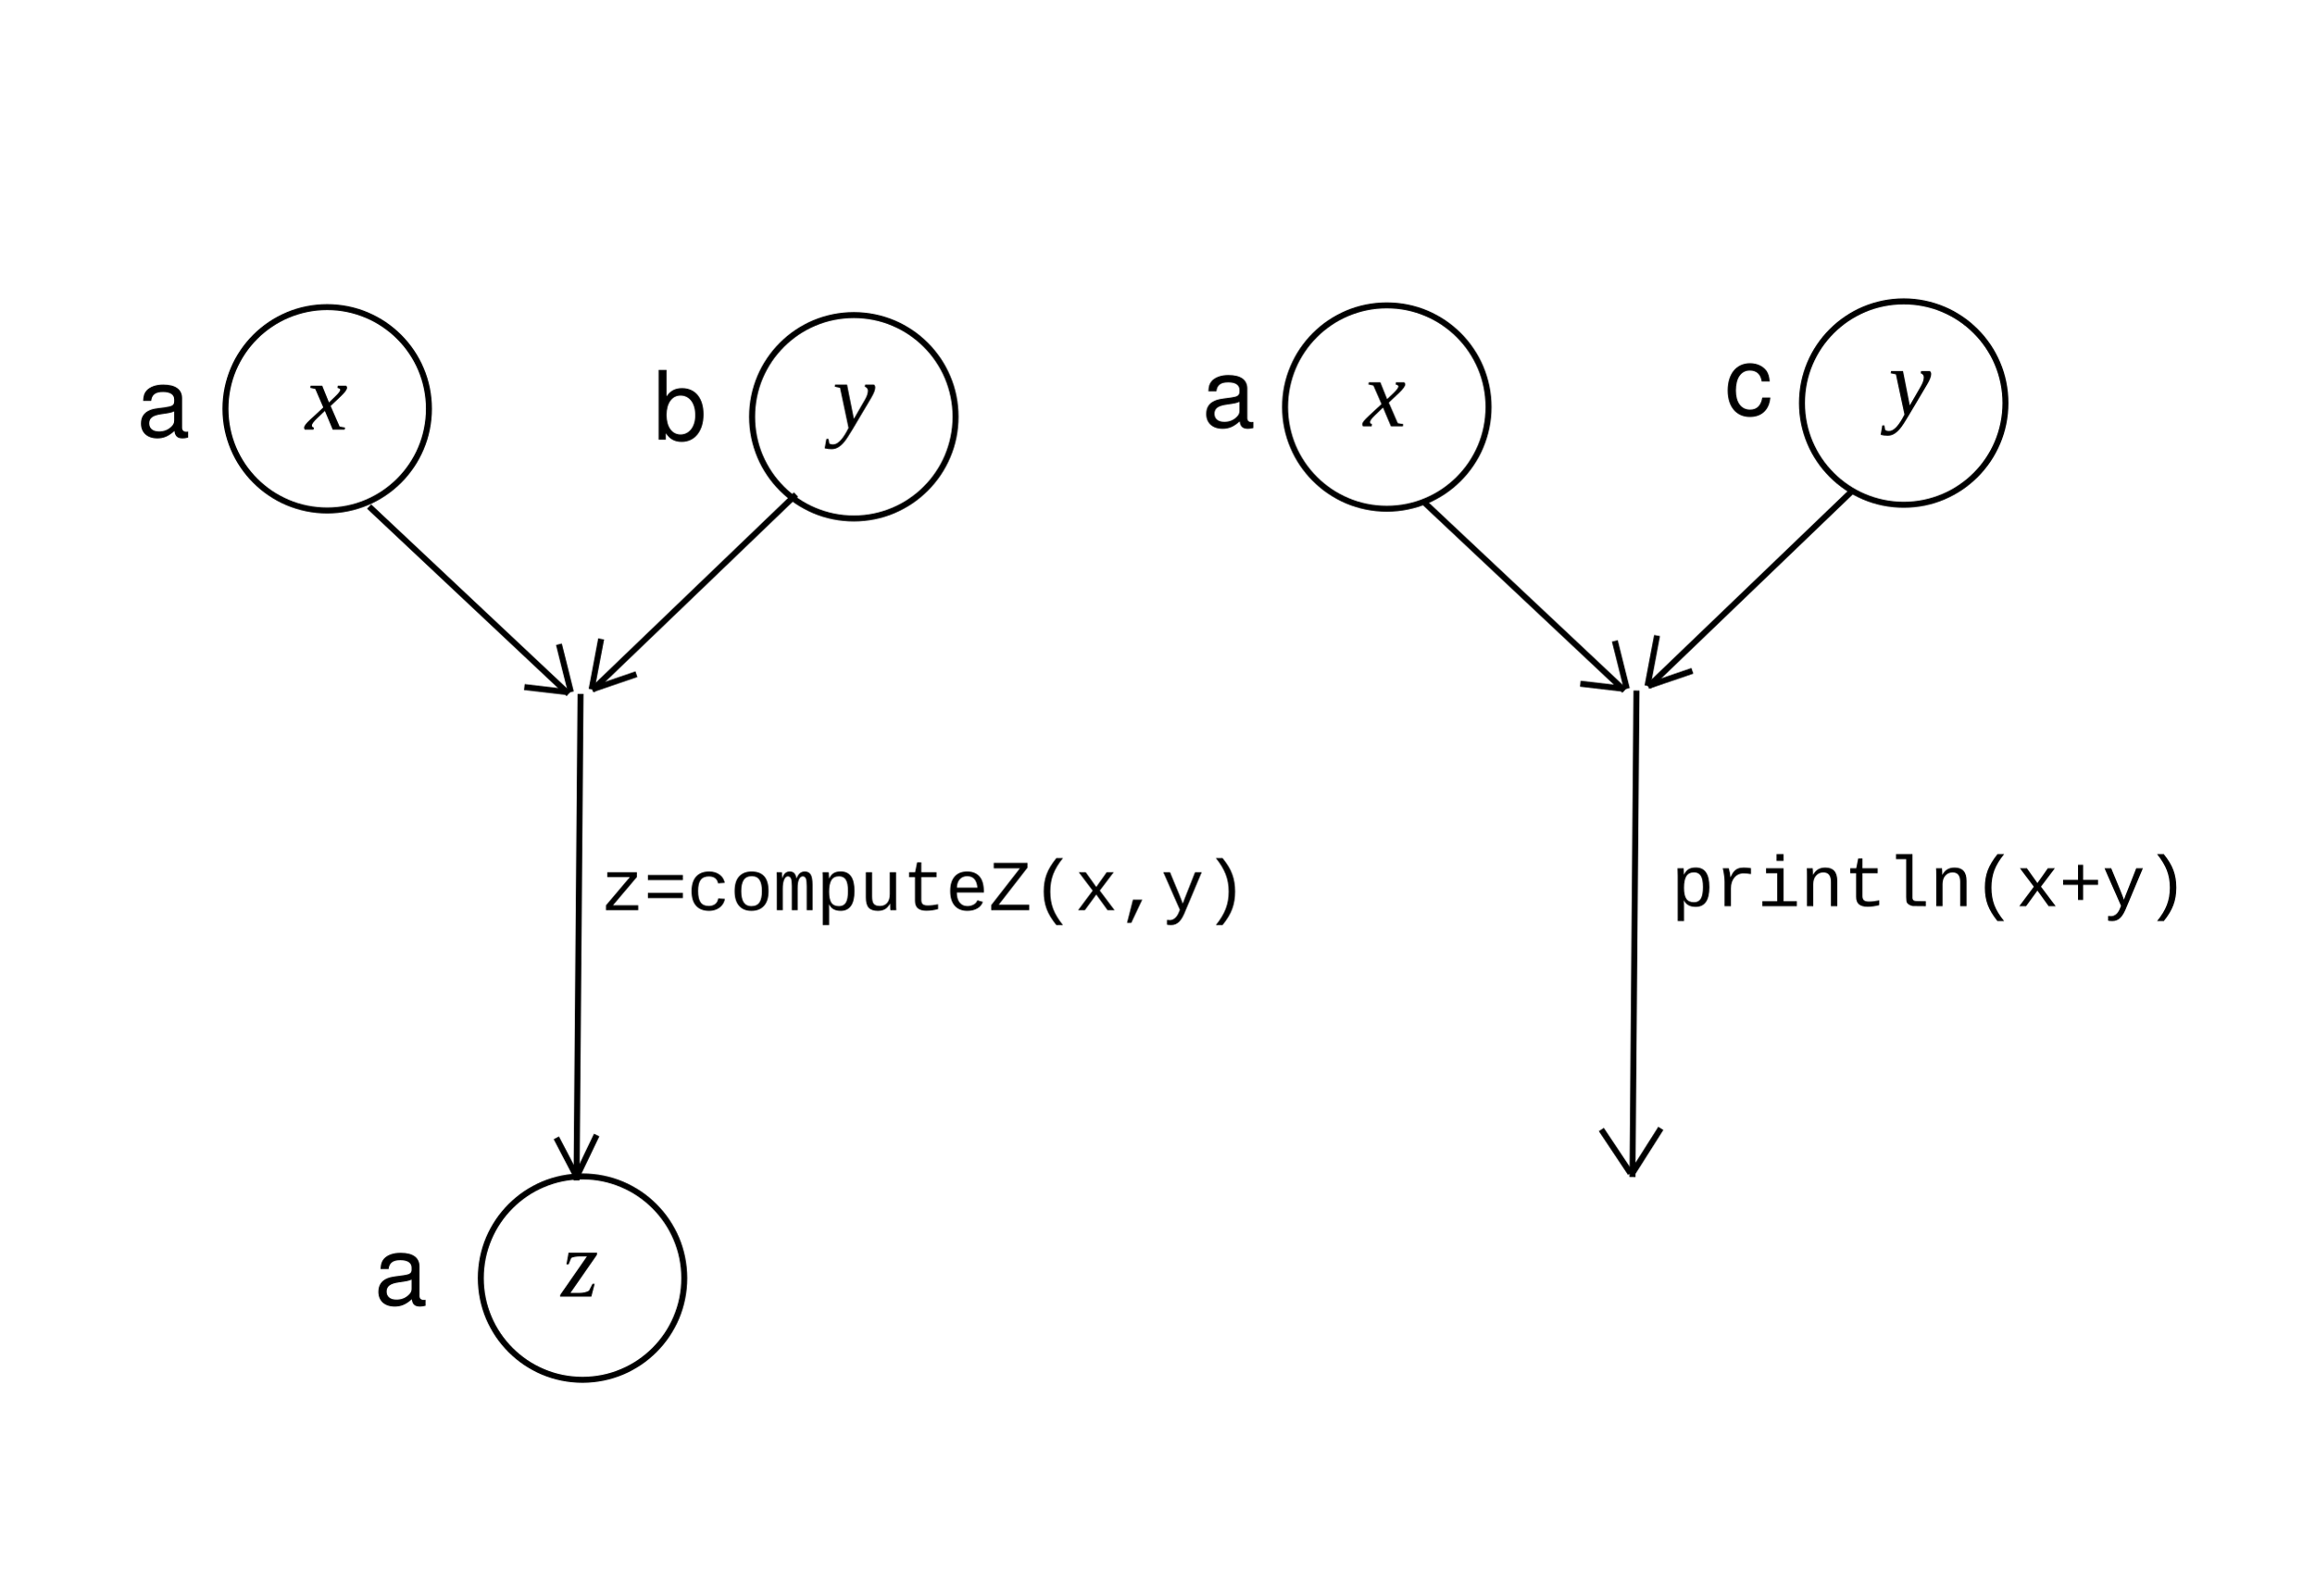
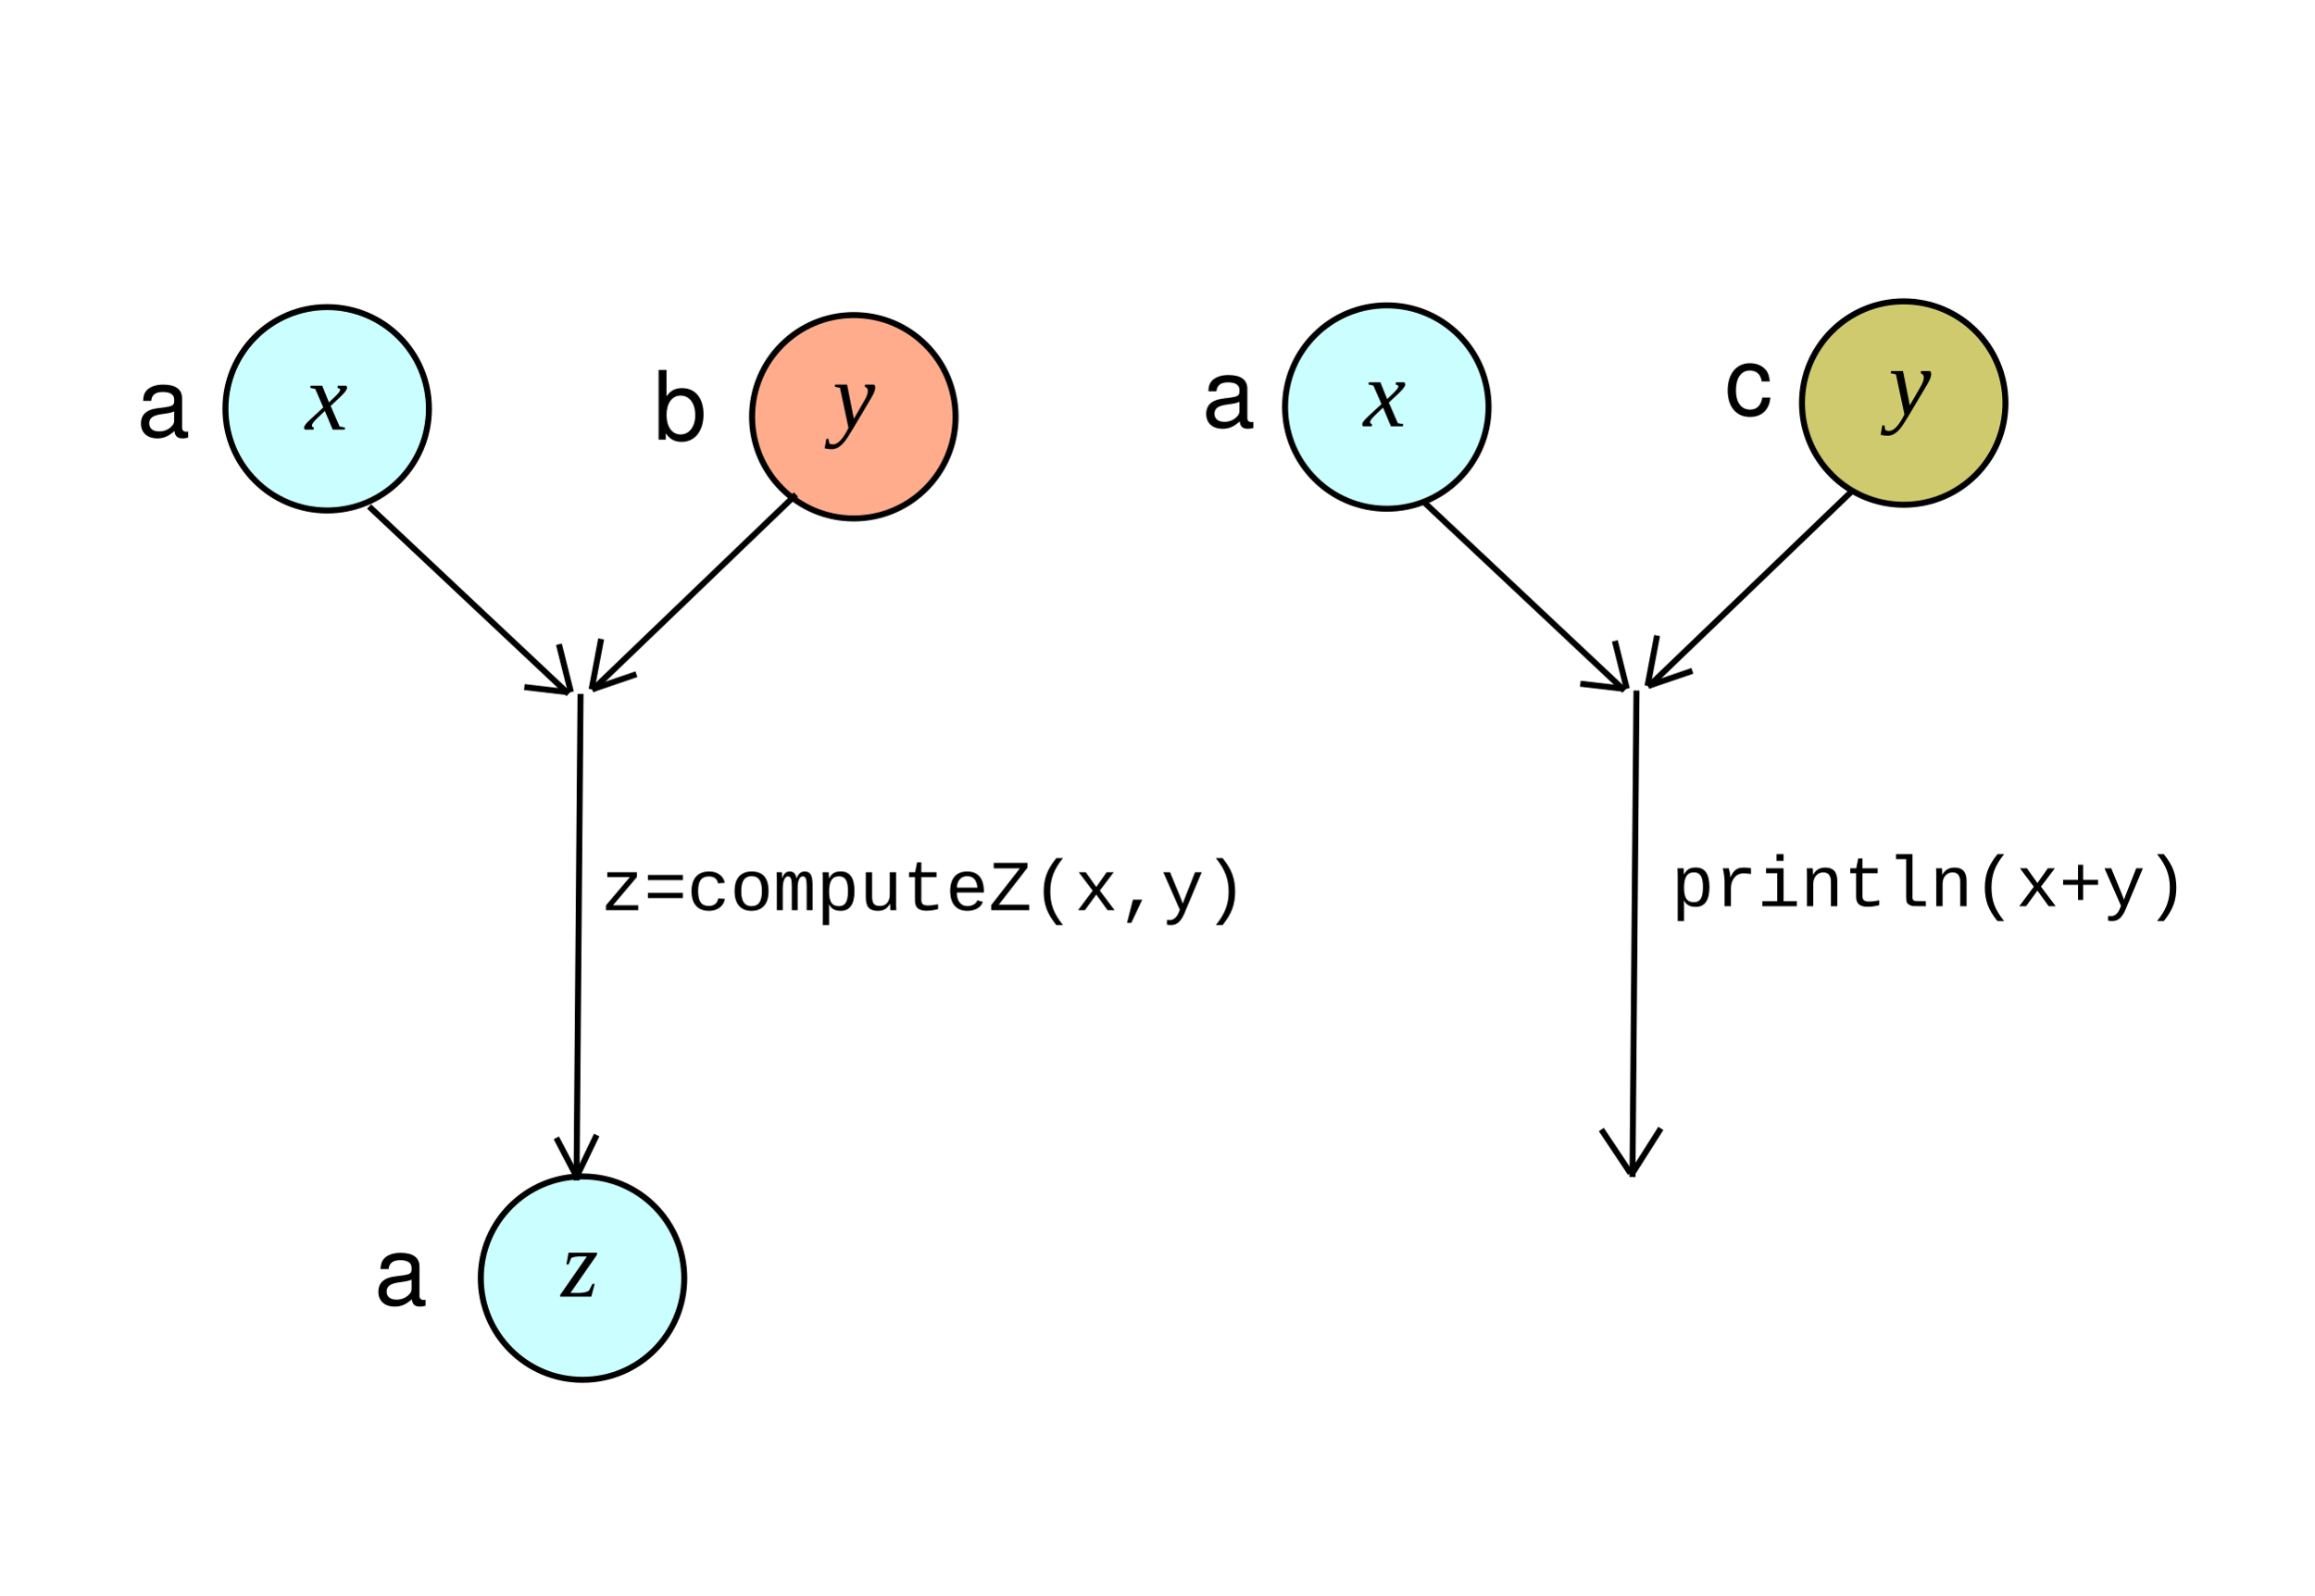
<svg xmlns="http://www.w3.org/2000/svg" width="580" height="400">
  <g>
    <rect fill="#fff" id="canvas_background" height="402" width="582" y="-1" x="-1" />
    <g display="none" overflow="visible" y="0" x="0" height="100%" width="100%" id="canvasGrid">
      <rect fill="url(#gridpattern)" stroke-width="0" y="0" x="0" height="100%" width="100%" />
    </g>
  </g>
  <g>
-     <ellipse ry="25.5" rx="25.5" id="svg_1" cy="102.5" cx="82" stroke-width="1.5" stroke="#000" fill="#fff" />
+     <ellipse ry="25.5" rx="25.5" id="svg_1" cy="102.5" cx="82" stroke-width="1.5" stroke="#000" fill="#CBFFFF" />
    <text xml:space="preserve" text-anchor="start" font-family="Helvetica, Arial, sans-serif" font-size="24" id="svg_2" y="109.375" x="34.31" stroke-width="0" stroke="#000" fill="#000000">a</text>
-     <ellipse ry="25.5" rx="25.5" id="svg_7" cy="320.5" cx="146" stroke-width="1.5" stroke="#000" fill="#fff" />
+     <ellipse ry="25.5" rx="25.5" id="svg_7" cy="320.5" cx="146" stroke-width="1.5" stroke="#000" fill="#CBFFFF" />
    <text xml:space="preserve" text-anchor="start" font-family="Helvetica, Arial, sans-serif" font-size="24" id="svg_8" y="327.094" x="93.81" stroke-width="0" stroke="#000" fill="#000000">a</text>
-     <ellipse ry="25.5" rx="25.5" id="svg_4" cy="104.5" cx="214" stroke-width="1.5" stroke="#000" fill="#fff" />
+     <ellipse ry="25.5" rx="25.5" id="svg_4" cy="104.5" cx="214" stroke-width="1.5" stroke="#000" fill="#FFAC8D" />
    <text xml:space="preserve" text-anchor="start" font-family="Helvetica, Arial, sans-serif" font-size="24" id="svg_5" y="110.25" x="163.779" stroke-width="0" stroke="#000" fill="#000000">b</text>
-     <ellipse ry="25.5" rx="25.5" id="svg_11" cy="102.063" cx="347.594" stroke-width="1.5" stroke="#000" fill="#fff" />
+     <ellipse ry="25.5" rx="25.5" id="svg_11" cy="102.063" cx="347.594" stroke-width="1.5" stroke="#000" fill="#CBFFFF" />
    <text xml:space="preserve" text-anchor="start" font-family="Helvetica, Arial, sans-serif" font-size="24" id="svg_12" y="106.969" x="301.31" stroke-width="0" stroke="#000" fill="#000000">a</text>
-     <ellipse ry="25.5" rx="25.5" id="svg_14" cy="101.063" cx="477.156" stroke-width="1.5" stroke="#000" fill="#fff" />
+     <ellipse ry="25.5" rx="25.5" id="svg_14" cy="101.063" cx="477.156" stroke-width="1.5" stroke="#000" fill="#CFCA6D" />
    <text xml:space="preserve" text-anchor="start" font-family="Helvetica, Arial, sans-serif" font-size="24" id="svg_15" y="104" x="432.279" stroke-width="0" stroke="#000" fill="#000000">c</text>
    <line stroke-linecap="null" stroke-linejoin="null" id="svg_27" y2="295.009" x2="144.486" y1="285.32" x1="139.431" fill-opacity="null" stroke-opacity="null" stroke-width="1.5" stroke="#000" fill="none" />
    <line stroke-linecap="null" stroke-linejoin="null" id="svg_28" y2="294.588" x2="144.766" y1="284.618" x1="149.54" fill-opacity="null" stroke-opacity="null" stroke-width="1.5" stroke="#000" fill="none" />
    <g id="svg_29">
      <line stroke-linecap="null" stroke-linejoin="null" id="svg_18" y2="174" x2="142.5" y1="127" x1="92.5" fill-opacity="null" stroke-opacity="null" stroke-width="1.5" stroke="#000" fill="none" />
      <line stroke="#000" stroke-linecap="null" stroke-linejoin="null" id="svg_19" y2="173" x2="148.5" y1="124" x1="199.5" fill-opacity="null" stroke-opacity="null" stroke-width="1.5" fill="none" />
      <line stroke-linecap="null" stroke-linejoin="null" id="svg_20" y2="174" x2="145.5" y1="296" x1="144.5" fill-opacity="null" stroke-opacity="null" stroke-width="1.5" stroke="#000" fill="none" />
      <line stroke-linecap="null" stroke-linejoin="null" id="svg_23" y2="161.545" x2="140.079" y1="173.545" x1="143.079" fill-opacity="null" stroke-opacity="null" stroke-width="1.5" stroke="#000" fill="none" />
      <line stroke-linecap="null" stroke-linejoin="null" id="svg_24" y2="173.551" x2="142.239" y1="172.287" x1="131.427" fill-opacity="null" stroke-opacity="null" stroke-width="1.5" stroke="#000" fill="none" />
      <line stroke-linecap="null" stroke-linejoin="null" id="svg_25" y2="172.849" x2="148.277" y1="160.212" x1="150.664" fill-opacity="null" stroke-opacity="null" stroke-width="1.5" stroke="#000" fill="none" />
      <line stroke-linecap="null" stroke-linejoin="null" id="svg_26" y2="172.849" x2="148.417" y1="169.058" x1="159.51" fill-opacity="null" stroke-opacity="null" stroke-width="1.5" stroke="#000" fill="none" />
    </g>
    <g id="svg_37">
      <line stroke-linecap="null" stroke-linejoin="null" id="svg_30" y2="173.156" x2="407.172" y1="126.156" x1="357.172" fill-opacity="null" stroke-opacity="null" stroke-width="1.5" stroke="#000" fill="none" />
      <line stroke="#000" stroke-linecap="null" stroke-linejoin="null" id="svg_31" y2="172.156" x2="413.172" y1="123.156" x1="464.172" fill-opacity="null" stroke-opacity="null" stroke-width="1.5" fill="none" />
      <line stroke-linecap="null" stroke-linejoin="null" id="svg_32" y2="173.156" x2="410.172" y1="295.156" x1="409.172" fill-opacity="null" stroke-opacity="null" stroke-width="1.5" stroke="#000" fill="none" />
      <line stroke-linecap="null" stroke-linejoin="null" id="svg_33" y2="160.701" x2="404.75" y1="172.701" x1="407.75" fill-opacity="null" stroke-opacity="null" stroke-width="1.5" stroke="#000" fill="none" />
      <line stroke-linecap="null" stroke-linejoin="null" id="svg_34" y2="172.707" x2="406.91" y1="171.444" x1="396.099" fill-opacity="null" stroke-opacity="null" stroke-width="1.5" stroke="#000" fill="none" />
      <line stroke-linecap="null" stroke-linejoin="null" id="svg_35" y2="172.005" x2="412.948" y1="159.368" x1="415.335" fill-opacity="null" stroke-opacity="null" stroke-width="1.5" stroke="#000" fill="none" />
      <line stroke-linecap="null" stroke-linejoin="null" id="svg_36" y2="172.005" x2="413.089" y1="168.214" x1="424.181" fill-opacity="null" stroke-opacity="null" stroke-width="1.5" stroke="#000" fill="none" />
    </g>
    <line stroke-linecap="null" stroke-linejoin="null" id="svg_38" y2="294.204" x2="408.68" y1="283.235" x1="401.367" fill-opacity="null" stroke-opacity="null" stroke-width="1.5" stroke="#000" fill="none" />
    <line stroke-linecap="null" stroke-linejoin="null" id="svg_39" y2="294.486" x2="408.961" y1="282.954" x1="416.274" fill-opacity="null" stroke-opacity="null" stroke-width="1.5" stroke="#000" fill="none" />
    <text font-style="italic" xml:space="preserve" text-anchor="start" font-family="'Times New Roman', Times, serif" font-size="24" id="svg_42" y="107.725" x="76.504" stroke-width="0" stroke="#000" fill="#000000">x</text>
    <text font-style="italic" xml:space="preserve" text-anchor="start" font-family="'Times New Roman', Times, serif" font-size="24" id="svg_43" y="107.444" x="208.7" stroke-width="0" stroke="#000" fill="#000000">y</text>
    <text style="cursor: move;" font-style="italic" xml:space="preserve" text-anchor="start" font-family="'Times New Roman', Times, serif" font-size="24" id="svg_45" y="325.144" x="140.633" stroke-width="0" stroke="#000" fill="#000000">z</text>
    <text xml:space="preserve" text-anchor="start" font-family="'Courier New', Courier, monospace" font-size="18" id="svg_46" y="227.236" x="418.88" stroke-width="0" stroke="#000" fill="#000000">println(x+y)</text>
    <text font-style="italic" xml:space="preserve" text-anchor="start" font-family="'Times New Roman', Times, serif" font-size="24" id="svg_47" y="106.881" x="341.738" stroke-width="0" stroke="#000" fill="#000000">x</text>
    <text font-style="italic" xml:space="preserve" text-anchor="start" font-family="'Times New Roman', Times, serif" font-size="24" id="svg_49" y="104.069" x="473.371" stroke-width="0" stroke="#000" fill="#000000">y</text>
    <text xml:space="preserve" text-anchor="start" font-family="'Courier New', Courier, monospace" font-size="18" id="svg_50" y="228.224" x="150.575" stroke-width="0" stroke="#000" fill="#000000">z=computeZ(x,y)</text>
  </g>
</svg>
